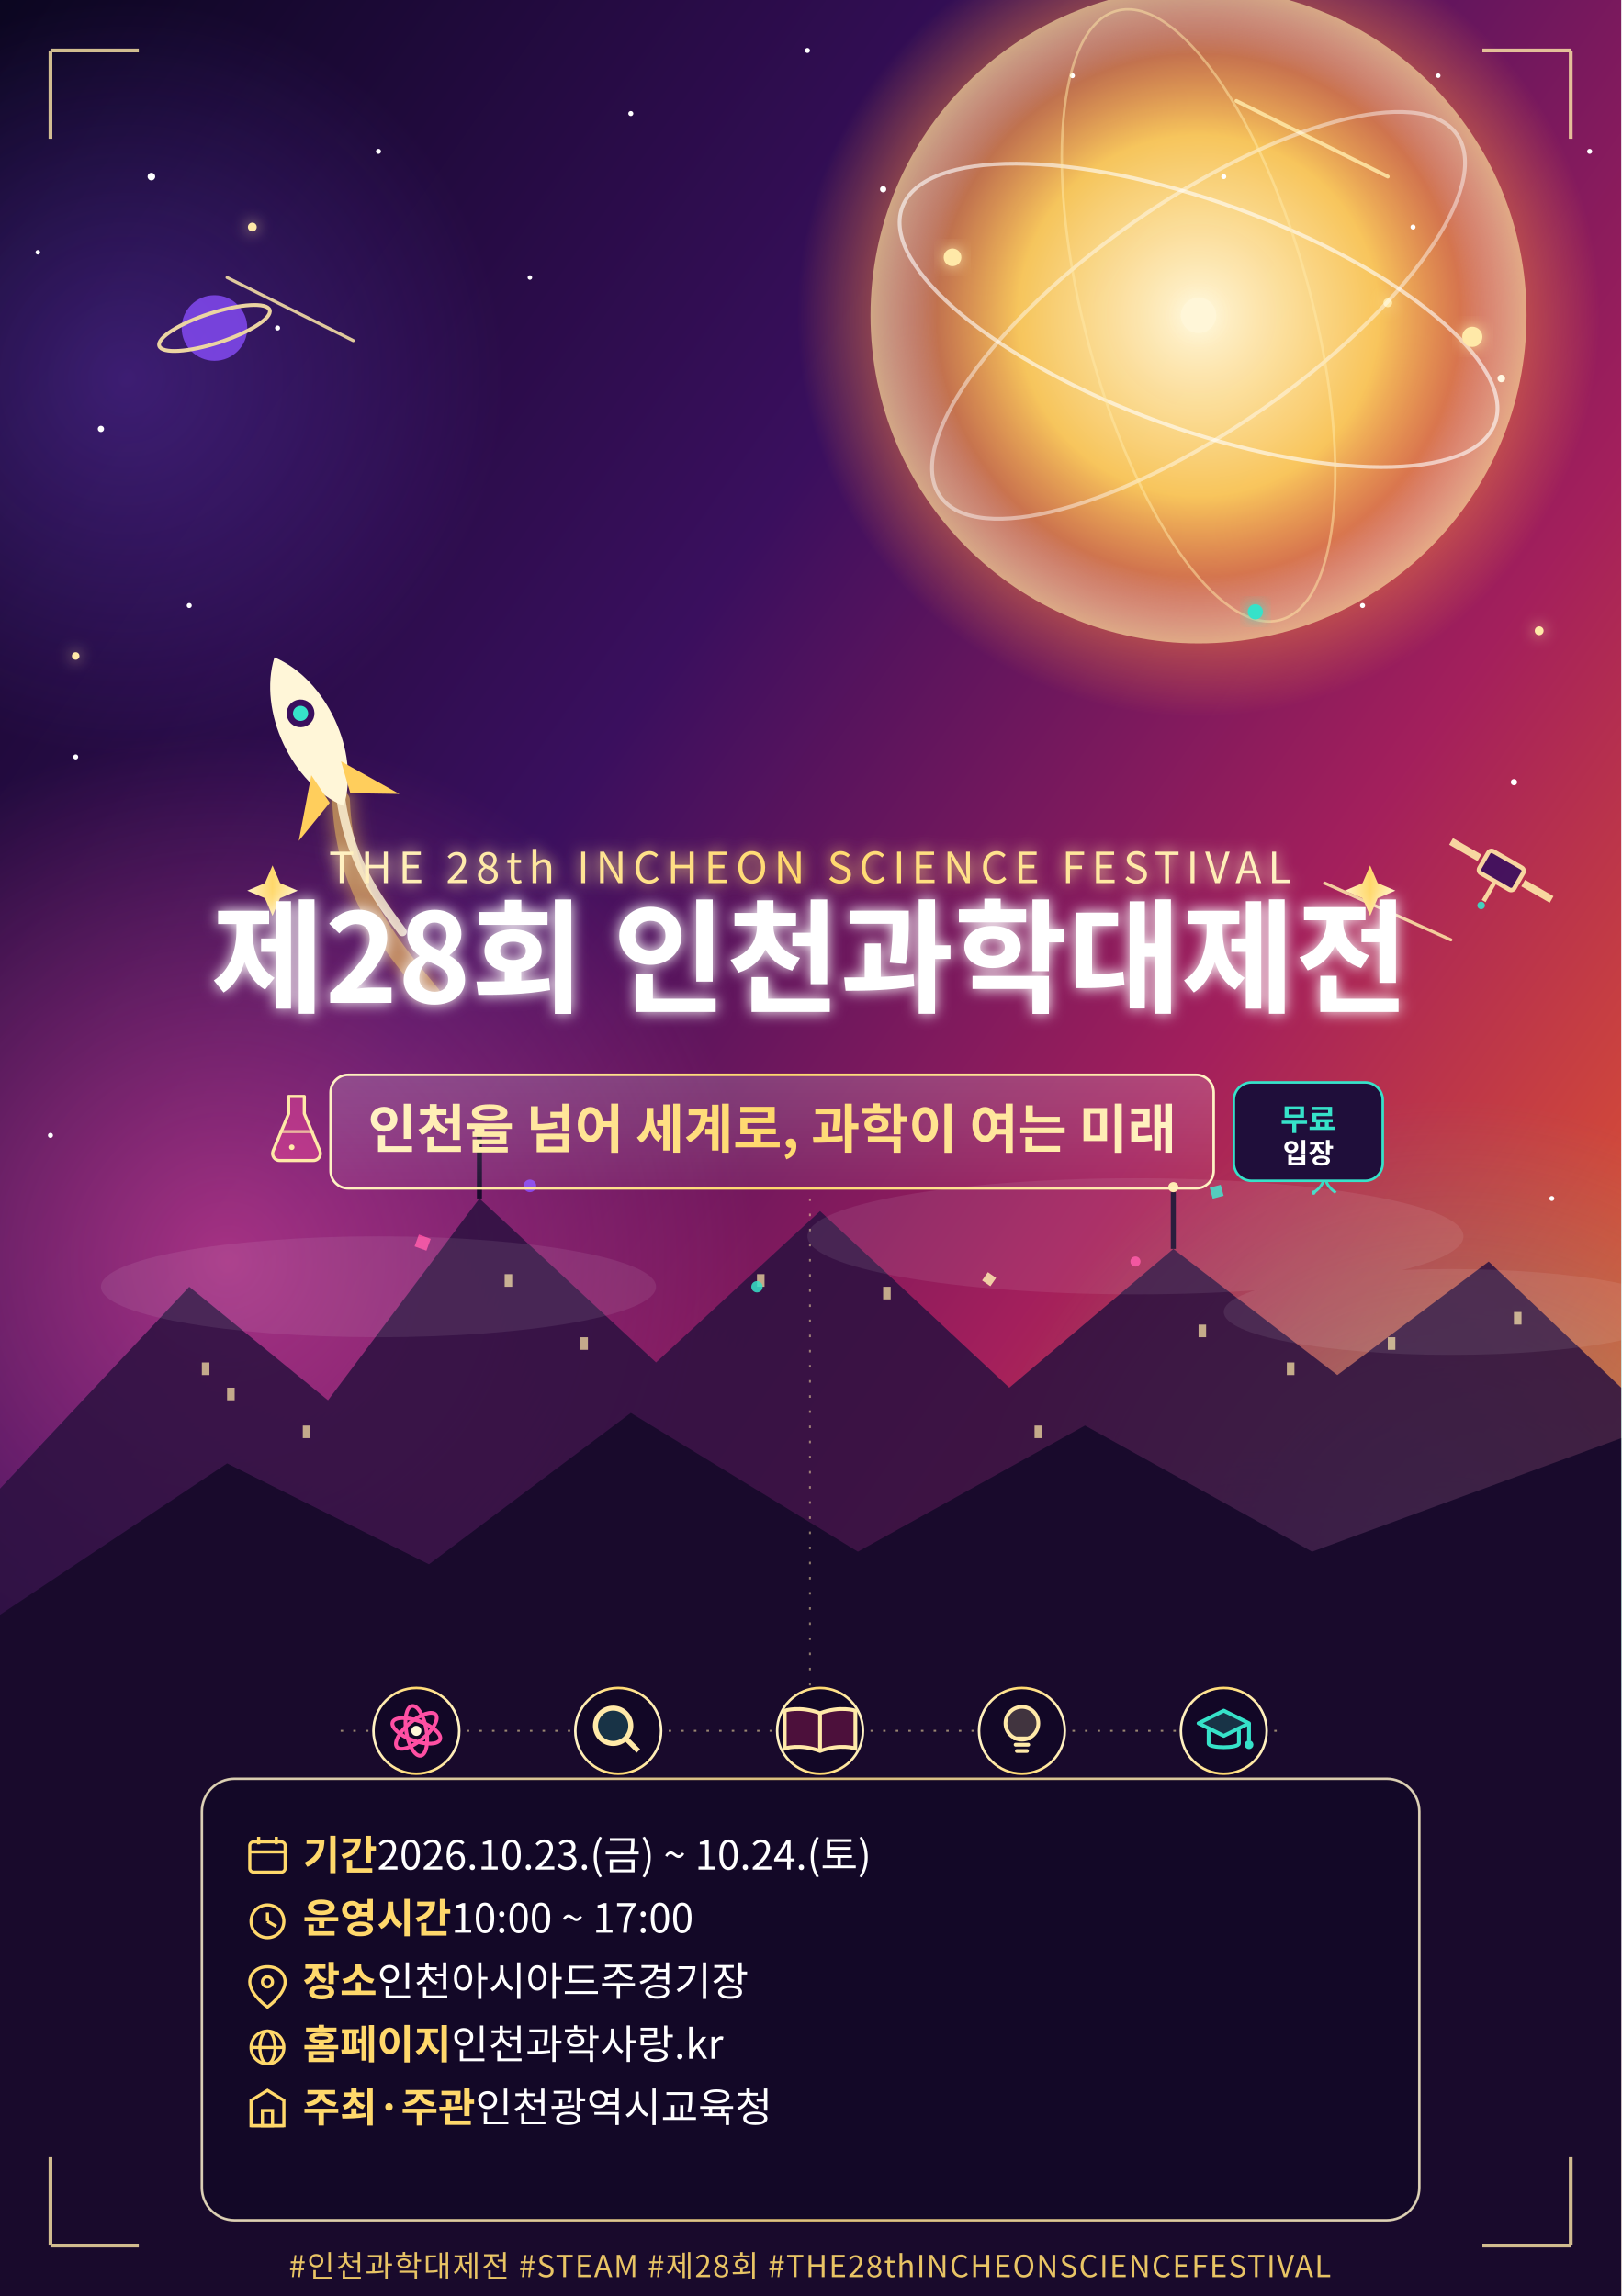
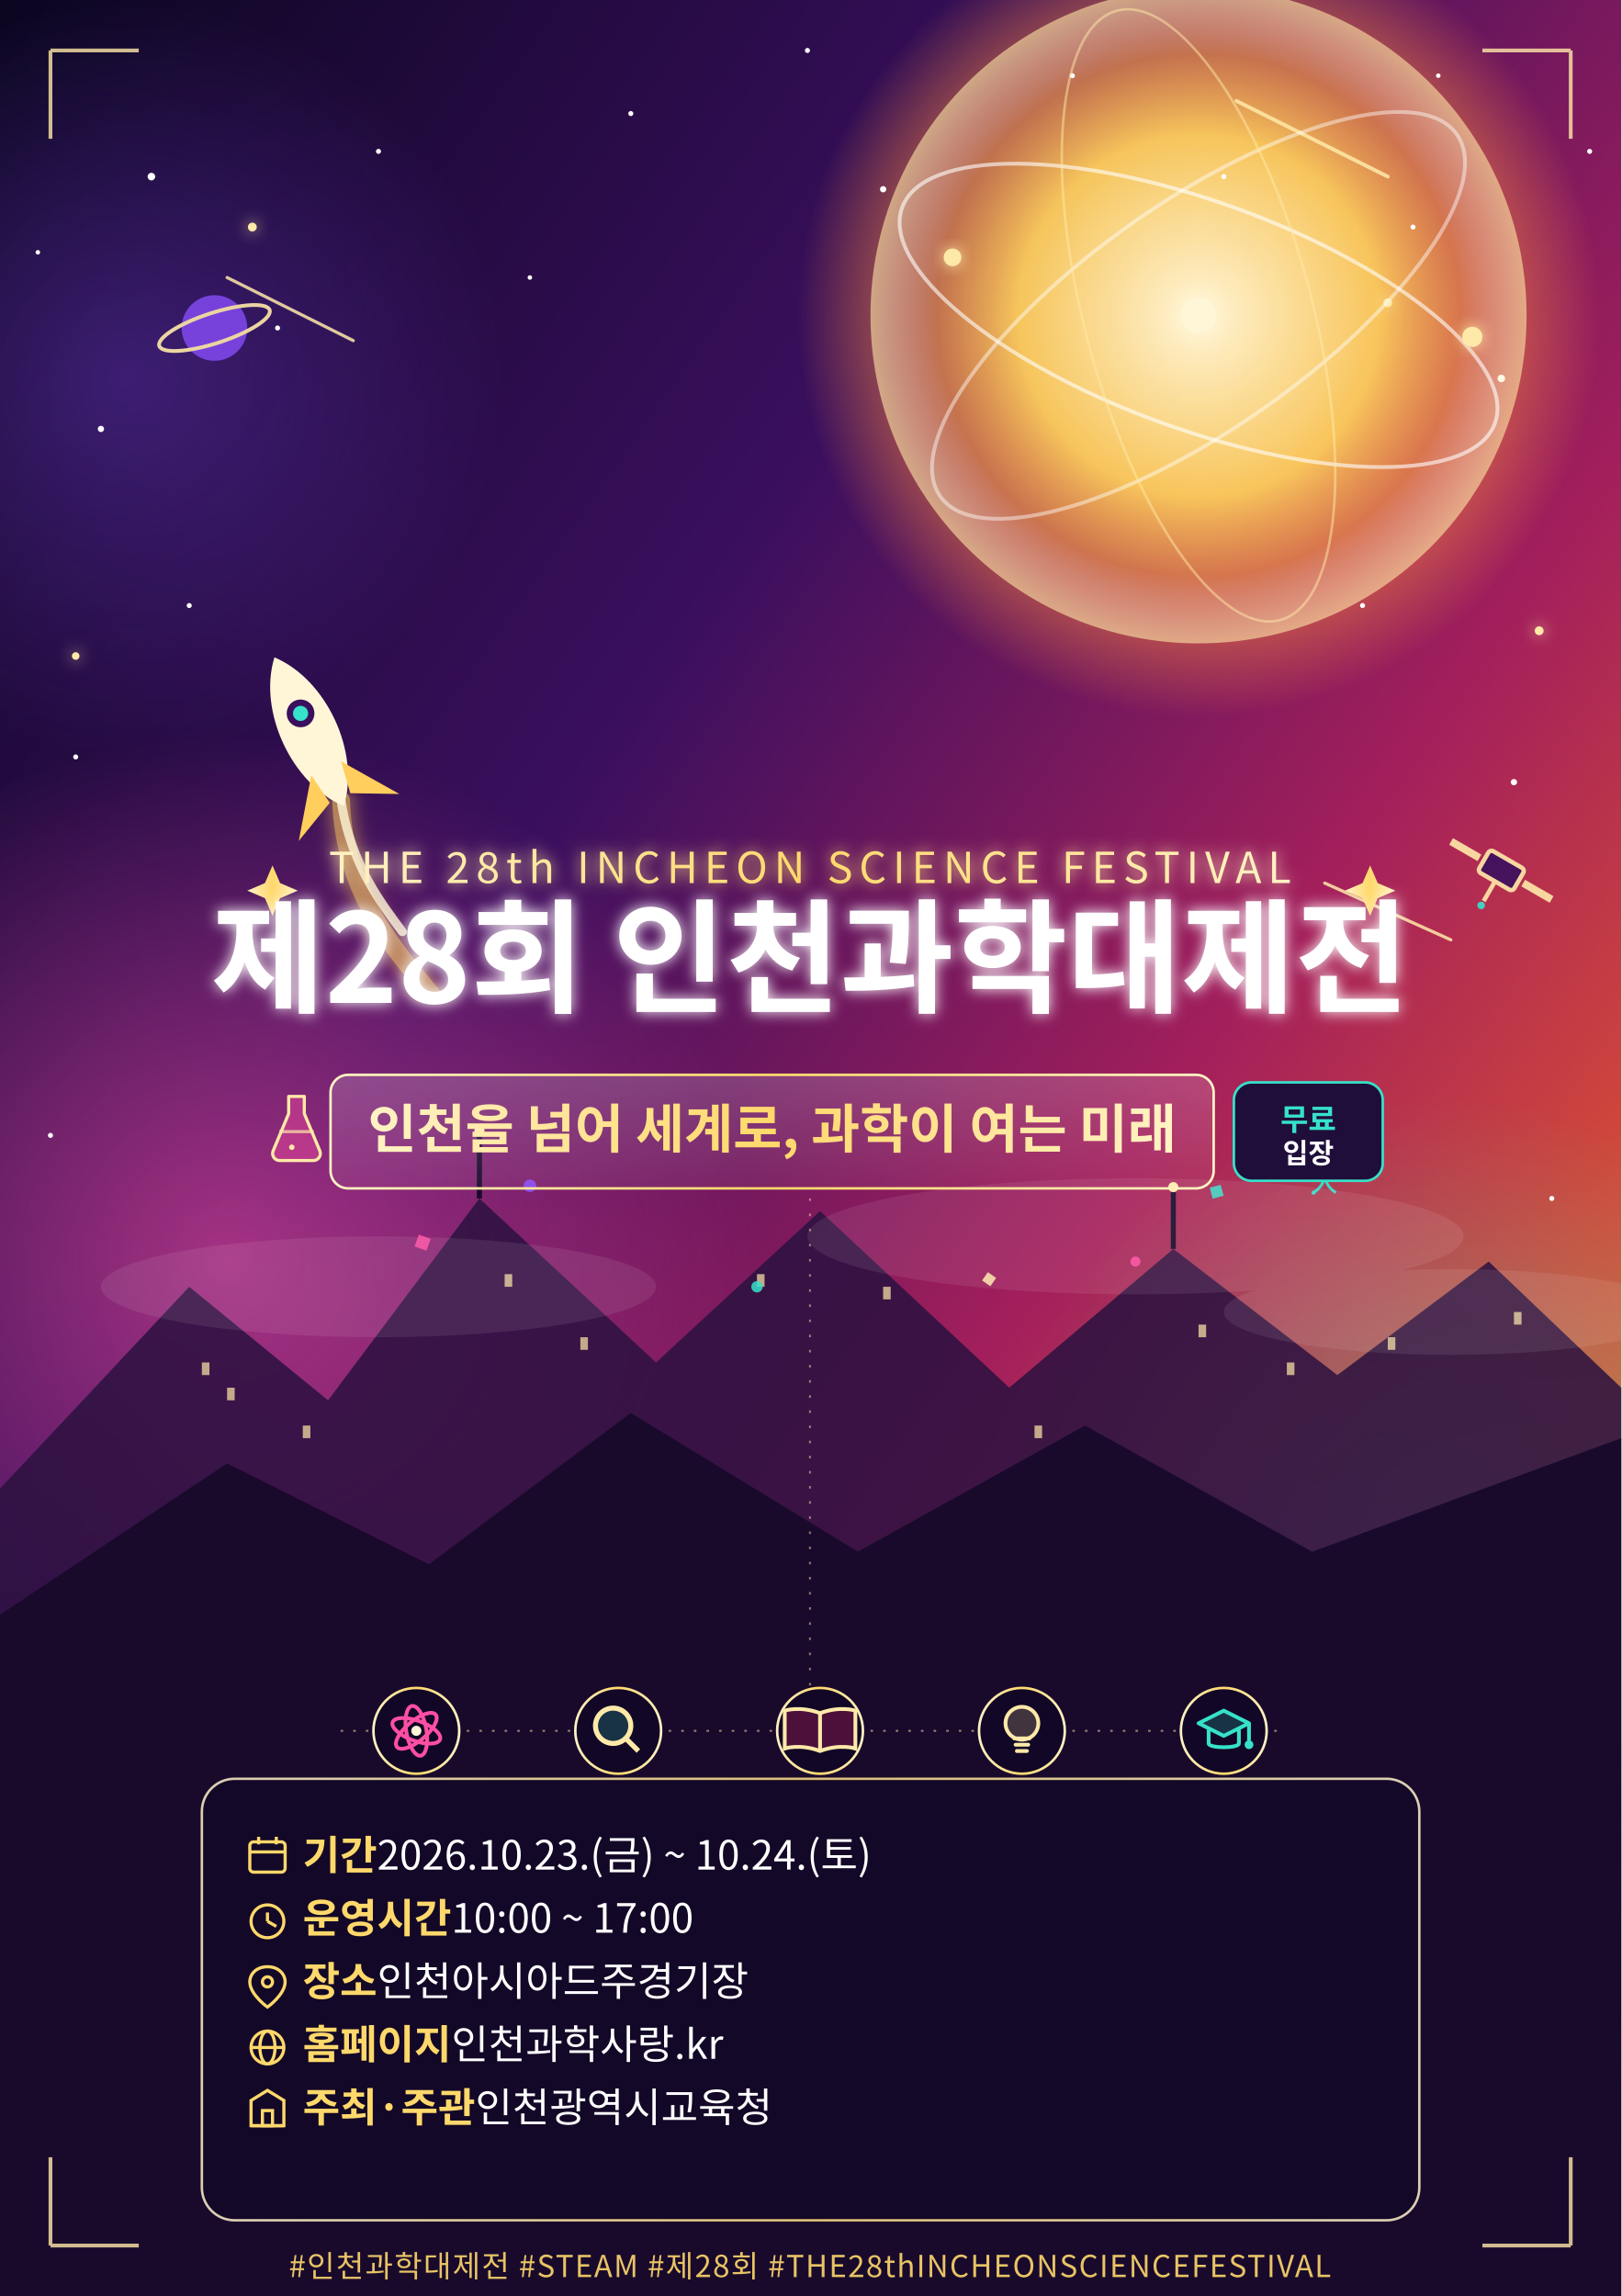
<svg xmlns="http://www.w3.org/2000/svg" width="257mm" height="364mm" viewBox="0 0 1285 1820" font-family="Noto Sans CJK KR, sans-serif">
  <defs>
    <linearGradient id="bg" x1="0%" y1="0%" x2="100%" y2="100%">
      <stop offset="0%" stop-color="#0b0620" />
      <stop offset="35%" stop-color="#3a0f5e" />
      <stop offset="60%" stop-color="#a31f5c" />
      <stop offset="80%" stop-color="#e0552f" />
      <stop offset="100%" stop-color="#ffc24b" />
    </linearGradient>
    <radialGradient id="sun" cx="50%" cy="50%" r="50%">
      <stop offset="0%" stop-color="#fff6d8" />
      <stop offset="45%" stop-color="#ffce5c" stop-opacity="0.95" />
      <stop offset="75%" stop-color="#ff8a3d" stop-opacity="0.55" />
      <stop offset="100%" stop-color="#ff8a3d" stop-opacity="0" />
    </radialGradient>
    <radialGradient id="nebulaPink" cx="50%" cy="50%" r="50%">
      <stop offset="0%" stop-color="#ff4fa3" stop-opacity="0.55" />
      <stop offset="100%" stop-color="#ff4fa3" stop-opacity="0" />
    </radialGradient>
    <radialGradient id="nebulaTeal" cx="50%" cy="50%" r="50%">
      <stop offset="0%" stop-color="#36e2c9" stop-opacity="0.4" />
      <stop offset="100%" stop-color="#36e2c9" stop-opacity="0" />
    </radialGradient>
    <radialGradient id="nebulaPurple" cx="50%" cy="50%" r="50%">
      <stop offset="0%" stop-color="#8a4dff" stop-opacity="0.5" />
      <stop offset="100%" stop-color="#8a4dff" stop-opacity="0" />
    </radialGradient>
    <linearGradient id="panel" x1="0%" y1="0%" x2="0%" y2="100%">
      <stop offset="0%" stop-color="#ffffff" stop-opacity="0.18" />
      <stop offset="100%" stop-color="#ffffff" stop-opacity="0.05" />
    </linearGradient>
    <linearGradient id="goldText" x1="0%" y1="0%" x2="100%" y2="0%">
      <stop offset="0%" stop-color="#fff2c4" />
      <stop offset="50%" stop-color="#ffd86b" />
      <stop offset="100%" stop-color="#fff2c4" />
    </linearGradient>
    <radialGradient id="ringGlow" cx="50%" cy="50%" r="50%">
      <stop offset="80%" stop-color="#ffffff" stop-opacity="0" />
      <stop offset="100%" stop-color="#ffe9a8" stop-opacity="0.6" />
    </radialGradient>
    <filter id="glow" x="-50%" y="-50%" width="200%" height="200%">
      <feGaussianBlur stdDeviation="6" result="b" />
      <feMerge>
        <feMergeNode in="b" />
        <feMergeNode in="SourceGraphic" />
      </feMerge>
    </filter>
  </defs>
  <rect x="0" y="0" width="1285" height="1820" fill="url(#bg)" />
  <circle cx="180" cy="1000" r="420" fill="url(#nebulaPink)" />
  <circle cx="1150" cy="1250" r="380" fill="url(#nebulaTeal)" />
  <circle cx="1000" cy="1500" r="350" fill="url(#nebulaPurple)" />
  <circle cx="100" cy="300" r="300" fill="url(#nebulaPurple)" opacity="0.6" />
  <circle cx="950" cy="250" r="320" fill="url(#sun)" />
  <g fill="#ffffff">
    <circle cx="120" cy="140" r="3" />
    <circle cx="220" cy="260" r="2" />
    <circle cx="80" cy="340" r="2.5" />
    <circle cx="300" cy="120" r="2" />
    <circle cx="1120" cy="180" r="2" />
    <circle cx="1190" cy="300" r="3" />
    <circle cx="60" cy="600" r="2" />
    <circle cx="1200" cy="620" r="2.5" />
    <circle cx="40" cy="900" r="2" />
    <circle cx="1230" cy="950" r="2" />
    <circle cx="500" cy="90" r="2" />
    <circle cx="700" cy="150" r="2.5" />
    <circle cx="850" cy="60" r="2" />
    <circle cx="150" cy="480" r="2" />
    <circle cx="1080" cy="480" r="2" />
    <circle cx="970" cy="140" r="2" />
    <circle cx="420" cy="220" r="1.8" />
    <circle cx="1260" cy="120" r="2" />
    <circle cx="30" cy="200" r="1.8" />
    <circle cx="640" cy="40" r="2" />
    <circle cx="1140" cy="60" r="1.8" />
  </g>
  <g fill="#ffe9a8" filter="url(#glow)">
    <circle cx="200" cy="180" r="3.5" />
    <circle cx="1100" cy="240" r="3.5" />
    <circle cx="60" cy="520" r="3" />
    <circle cx="1220" cy="500" r="3.5" />
  </g>
  <g stroke="#ffe9a8" stroke-linecap="round" opacity="0.85">
    <line x1="980" y1="80" x2="1100" y2="140" stroke-width="3" />
    <line x1="180" y1="220" x2="280" y2="270" stroke-width="2.5" />
    <line x1="1050" y1="700" x2="1150" y2="745" stroke-width="2.5" />
  </g>
  <path d="M0 1180 L150 1020 L260 1110 L380 950 L520 1080 L650 960 L800 1100 L930 990 L1060 1090 L1180 1000 L1285 1100 L1285 1820 L0 1820 Z" fill="#2a1140" opacity="0.85" />
  <path d="M0 1280 L180 1160 L340 1240 L500 1120 L680 1230 L860 1130 L1040 1230 L1285 1140 L1285 1820 L0 1820 Z" fill="#190a2c" />
  <g stroke="#190a2c" stroke-width="4">
    <line x1="380" y1="950" x2="380" y2="900" />
    <circle cx="380" cy="896" r="4" fill="#ffe9a8" stroke="none" />
    <line x1="930" y1="990" x2="930" y2="945" />
    <circle cx="930" cy="941" r="4" fill="#ffe9a8" stroke="none" />
  </g>
  <g fill="#ffe9a8" opacity="0.7">
    <rect x="160" y="1080" width="6" height="10" />
    <rect x="180" y="1100" width="6" height="10" />
    <rect x="400" y="1010" width="6" height="10" />
    <rect x="700" y="1020" width="6" height="10" />
    <rect x="950" y="1050" width="6" height="10" />
    <rect x="1100" y="1060" width="6" height="10" />
    <rect x="240" y="1130" width="6" height="10" />
    <rect x="460" y="1060" width="6" height="10" />
    <rect x="600" y="1010" width="6" height="10" />
    <rect x="820" y="1130" width="6" height="10" />
    <rect x="1020" y="1080" width="6" height="10" />
    <rect x="1200" y="1040" width="6" height="10" />
  </g>
  <g transform="translate(950,250)">
    <circle r="260" fill="url(#ringGlow)" />
    <ellipse rx="250" ry="90" fill="none" stroke="#ffffff" stroke-width="3" opacity="0.6" transform="rotate(20)" />
    <ellipse rx="250" ry="90" fill="none" stroke="#ffffff" stroke-width="3" opacity="0.45" transform="rotate(-35)" />
    <ellipse rx="250" ry="90" fill="none" stroke="#ffe9a8" stroke-width="2" opacity="0.5" transform="rotate(75)" />
    <circle r="14" fill="#fff6d8" filter="url(#glow)" />
    <circle cx="217" cy="17" r="8" fill="#ffe9a8" filter="url(#glow)" />
    <circle cx="-195" cy="-46" r="7" fill="#ffe9a8" filter="url(#glow)" />
-     <circle cx="45" cy="235" r="6" fill="#36e2c9" filter="url(#glow)" />
  </g>
  <g transform="translate(245,580) rotate(-25)">
    <path d="M0 60 C-30 130 -10 190 0 230" stroke="#ffce5c" stroke-width="14" fill="none" opacity="0.6" stroke-linecap="round" filter="url(#glow)" />
    <path d="M0 60 C-15 110 -5 150 0 175" stroke="#fff6d8" stroke-width="7" fill="none" opacity="0.8" stroke-linecap="round" />
    <path d="M0 -65 C30 -32 30 32 0 65 C-30 32 -30 -32 0 -65 Z" fill="#fff6d8" />
    <path d="M-13 32 L-44 75 L-9 58 Z" fill="#ffce5c" />
    <path d="M13 32 L44 75 L9 58 Z" fill="#ffce5c" />
    <circle cx="0" cy="-16" r="11" fill="#3a0f5e" />
    <circle cx="0" cy="-16" r="6" fill="#36e2c9" />
  </g>
  <g transform="translate(1190,690) rotate(30)" stroke="#ffe9a8" stroke-width="3.5" fill="none" opacity="0.9">
    <rect x="-16" y="-10" width="32" height="20" rx="3" fill="#3a0f5e" />
    <rect x="-46" y="-3" width="26" height="6" fill="#ffe9a8" stroke="none" />
    <rect x="20" y="-3" width="26" height="6" fill="#ffe9a8" stroke="none" />
    <line x1="0" y1="10" x2="0" y2="28" />
    <circle cx="0" cy="32" r="3" fill="#36e2c9" stroke="none" />
  </g>
  <g transform="translate(170,260)" opacity="0.9">
    <circle r="26" fill="#8a4dff" opacity="0.85" />
    <ellipse rx="46" ry="12" fill="none" stroke="#ffe9a8" stroke-width="3" transform="rotate(-18)" />
  </g>
  <g transform="translate(235,897) scale(0.62)" stroke="#ffe9a8" stroke-width="4" stroke-linejoin="round">
    <path d="M-10 -45 h20 v22 l20 48 a9 9 0 0 1 -9 12 h-42 a9 9 0 0 1 -9 -12 l20 -48 Z" fill="#ff4fa3" fill-opacity="0.4" />
    <path d="M-22 0 h44" opacity="0.7" />
    <circle cx="-6" cy="20" r="3.5" fill="#ffe9a8" stroke="none" />
  </g>
  <g transform="translate(1050,897) scale(0.55)" stroke="#36e2c9" stroke-width="4" fill="none" opacity="0.95">
    <path d="M-16 -45 C16 -22 -16 0 16 22 C-16 44 16 66 -16 88" />
    <path d="M16 -45 C-16 -22 16 0 -16 22 C16 44 -16 66 16 88" />
    <circle cx="-16" cy="-45" r="3" fill="#36e2c9" stroke="none" />
    <circle cx="16" cy="22" r="3" fill="#ffe9a8" stroke="none" />
    <circle cx="-16" cy="88" r="3" fill="#36e2c9" stroke="none" />
  </g>
  <line x1="642" y1="950" x2="642" y2="1372" stroke="#ffe9a8" stroke-width="1.5" stroke-dasharray="2 10" opacity="0.5" />
  <g transform="translate(0,1372)">
    <line x1="270" y1="0" x2="1015" y2="0" stroke="#ffe9a8" stroke-width="1.5" stroke-dasharray="2 8" opacity="0.55" />
    <g transform="translate(330,0)">
      <circle r="34" fill="#120726" stroke="url(#goldText)" stroke-width="2" />
      <g stroke="#ff4fa3" stroke-width="3" fill="none">
        <ellipse rx="20" ry="8" transform="rotate(20)" />
        <ellipse rx="20" ry="8" transform="rotate(-40)" />
        <ellipse rx="20" ry="8" transform="rotate(80)" />
        <circle r="4" fill="#fff6d8" stroke="none" />
      </g>
    </g>
    <g transform="translate(490,0)">
      <circle r="34" fill="#120726" stroke="url(#goldText)" stroke-width="2" />
      <g stroke="#ffe9a8" stroke-width="4" fill="none">
        <circle r="14" fill="#36e2c9" fill-opacity="0.2" cx="-4" cy="-4" />
        <line x1="6" y1="6" x2="16" y2="16" />
      </g>
    </g>
    <g transform="translate(650,0)">
      <circle r="34" fill="#120726" stroke="url(#goldText)" stroke-width="2" />
      <g stroke="#ffe9a8" stroke-width="3" fill="none">
        <path d="M0 -14 C-16 -20 -28 -16 -28 -16 V14 C-28 14 -16 10 0 16 C16 10 28 14 28 14 V-16 C28 -16 16 -20 0 -14 Z" fill="#a31f5c" fill-opacity="0.4" />
        <line x1="0" y1="-14" x2="0" y2="16" />
      </g>
    </g>
    <g transform="translate(810,0)">
      <circle r="34" fill="#120726" stroke="url(#goldText)" stroke-width="2" />
      <circle cx="0" cy="-6" r="13" fill="#ffe9a8" fill-opacity="0.2" stroke="#ffe9a8" stroke-width="3" />
      <path d="M-6 6 h12 M-5 11 h10 M-4 16 h8" stroke="#ffe9a8" stroke-width="3" stroke-linecap="round" />
    </g>
    <g transform="translate(970,0)">
      <circle r="34" fill="#120726" stroke="url(#goldText)" stroke-width="2" />
      <g stroke="#36e2c9" stroke-width="3" fill="none" stroke-linejoin="round">
        <path d="M0 -16 L20 -6 L0 4 L-20 -6 Z" fill="#36e2c9" fill-opacity="0.2" />
        <path d="M-12 -1 V10 C-12 14 12 14 12 10 V-1" />
        <line x1="20" y1="-6" x2="20" y2="8" />
        <circle cx="20" cy="11" r="2" fill="#36e2c9" />
      </g>
    </g>
  </g>
  <g opacity="0.85">
    <rect x="330" y="980" width="10" height="10" fill="#ff4fa3" transform="rotate(20 335 985)" />
    <rect x="960" y="940" width="9" height="9" fill="#36e2c9" transform="rotate(-15 965 945)" />
    <rect x="780" y="1010" width="8" height="8" fill="#ffe9a8" transform="rotate(35 784 1014)" />
    <circle cx="420" cy="940" r="5" fill="#8a4dff" />
    <circle cx="900" cy="1000" r="4" fill="#ff4fa3" />
    <circle cx="600" cy="1020" r="4.5" fill="#36e2c9" />
  </g>
  <g fill="#ffffff" opacity="0.08">
    <ellipse cx="300" cy="1020" rx="220" ry="40" />
    <ellipse cx="900" cy="980" rx="260" ry="46" />
    <ellipse cx="1150" cy="1040" rx="180" ry="34" />
  </g>
  <g stroke="#ffe9a8" stroke-width="3" opacity="0.8" fill="none">
    <path d="M40 40 h70 M40 40 v70" />
    <path d="M1245 40 h-70 M1245 40 v70" />
    <path d="M40 1780 h70 M40 1780 v-70" />
    <path d="M1245 1780 h-70 M1245 1780 v-70" />
  </g>
  <g fill="url(#goldText)">
    <path d="M210 700 l6 -14 l6 14 l14 6 l-14 6 l-6 14 l-6 -14 l-14 -6 Z" />
    <path d="M1080 700 l6 -14 l6 14 l14 6 l-14 6 l-6 14 l-6 -14 l-14 -6 Z" />
  </g>
  <text x="642" y="700" text-anchor="middle" fill="url(#goldText)" font-size="34" letter-spacing="5" filter="url(#glow)">THE 28th INCHEON SCIENCE FESTIVAL</text>
  <text x="642" y="795" text-anchor="middle" fill="#ffffff" font-size="98" font-weight="700" filter="url(#glow)">제28회 인천과학대제전</text>
  <rect x="262" y="852" width="700" height="90" rx="14" fill="url(#panel)" stroke="url(#goldText)" stroke-width="2" />
  <text x="612" y="910" text-anchor="middle" fill="url(#goldText)" font-size="42" font-weight="700">인천을 넘어 세계로, 과학이 여는 미래</text>
  <rect x="978" y="858" width="118" height="78" rx="14" fill="#1f0e3a" stroke="#36e2c9" stroke-width="2" />
  <text x="1037" y="896" text-anchor="middle" fill="#36e2c9" font-size="24" font-weight="700">무료</text>
  <text x="1037" y="922" text-anchor="middle" fill="#ffffff" font-size="22" font-weight="700">입장</text>
  <rect x="160" y="1410" width="965" height="350" rx="26" fill="#120726" opacity="0.8" stroke="url(#goldText)" stroke-width="2" />
  <rect x="160" y="1410" width="965" height="350" rx="26" fill="none" stroke="#ffffff" stroke-width="1" opacity="0.25" />
  <g stroke="#ffd86b" stroke-width="2.5" fill="none">
    <g transform="translate(212,1473)">
      <rect x="-14" y="-13" width="28" height="24" rx="3" />
      <line x1="-14" y1="-5" x2="14" y2="-5" />
      <line x1="-7" y1="-17" x2="-7" y2="-11" />
      <line x1="7" y1="-17" x2="7" y2="-11" />
    </g>
    <g transform="translate(212,1523)">
      <circle r="13" />
      <line x1="0" y1="-7" x2="0" y2="0" />
      <line x1="0" y1="0" x2="7" y2="4" />
    </g>
    <g transform="translate(212,1573)">
      <path d="M0 -14 C9 -14 14 -8 14 -2 C14 8 0 18 0 18 C0 18 -14 8 -14 -2 C-14 -8 -9 -14 0 -14 Z" />
      <circle cx="0" cy="-2" r="4" />
    </g>
    <g transform="translate(212,1623)">
      <circle r="13" />
      <ellipse rx="6" ry="13" />
      <line x1="-13" y1="0" x2="13" y2="0" />
    </g>
    <g transform="translate(212,1673)">
      <path d="M-13 12 V-8 L0 -16 L13 -8 V12 Z" />
      <line x1="-13" y1="12" x2="13" y2="12" />
      <rect x="-4" y="0" width="8" height="12" />
    </g>
  </g>
  <g fill="#ffffff" font-size="32">
    <text x="240" y="1482">
      <tspan fill="#ffd86b" font-weight="700">기간 </tspan>2026.10.23.(금) ~ 10.24.(토)</text>
    <text x="240" y="1532">
      <tspan fill="#ffd86b" font-weight="700">운영시간 </tspan>10:00 ~ 17:00</text>
    <text x="240" y="1582">
      <tspan fill="#ffd86b" font-weight="700">장소 </tspan>인천아시아드주경기장</text>
    <text x="240" y="1632">
      <tspan fill="#ffd86b" font-weight="700">홈페이지 </tspan>인천과학사랑.kr</text>
    <text x="240" y="1682">
      <tspan fill="#ffd86b" font-weight="700">주최·주관 </tspan>인천광역시교육청</text>
  </g>
  <text x="642" y="1805" text-anchor="middle" fill="#ffd86b" font-size="24" opacity="0.9" letter-spacing="1">#인천과학대제전 #STEAM #제28회 #THE28thINCHEONSCIENCEFESTIVAL</text>
</svg>
